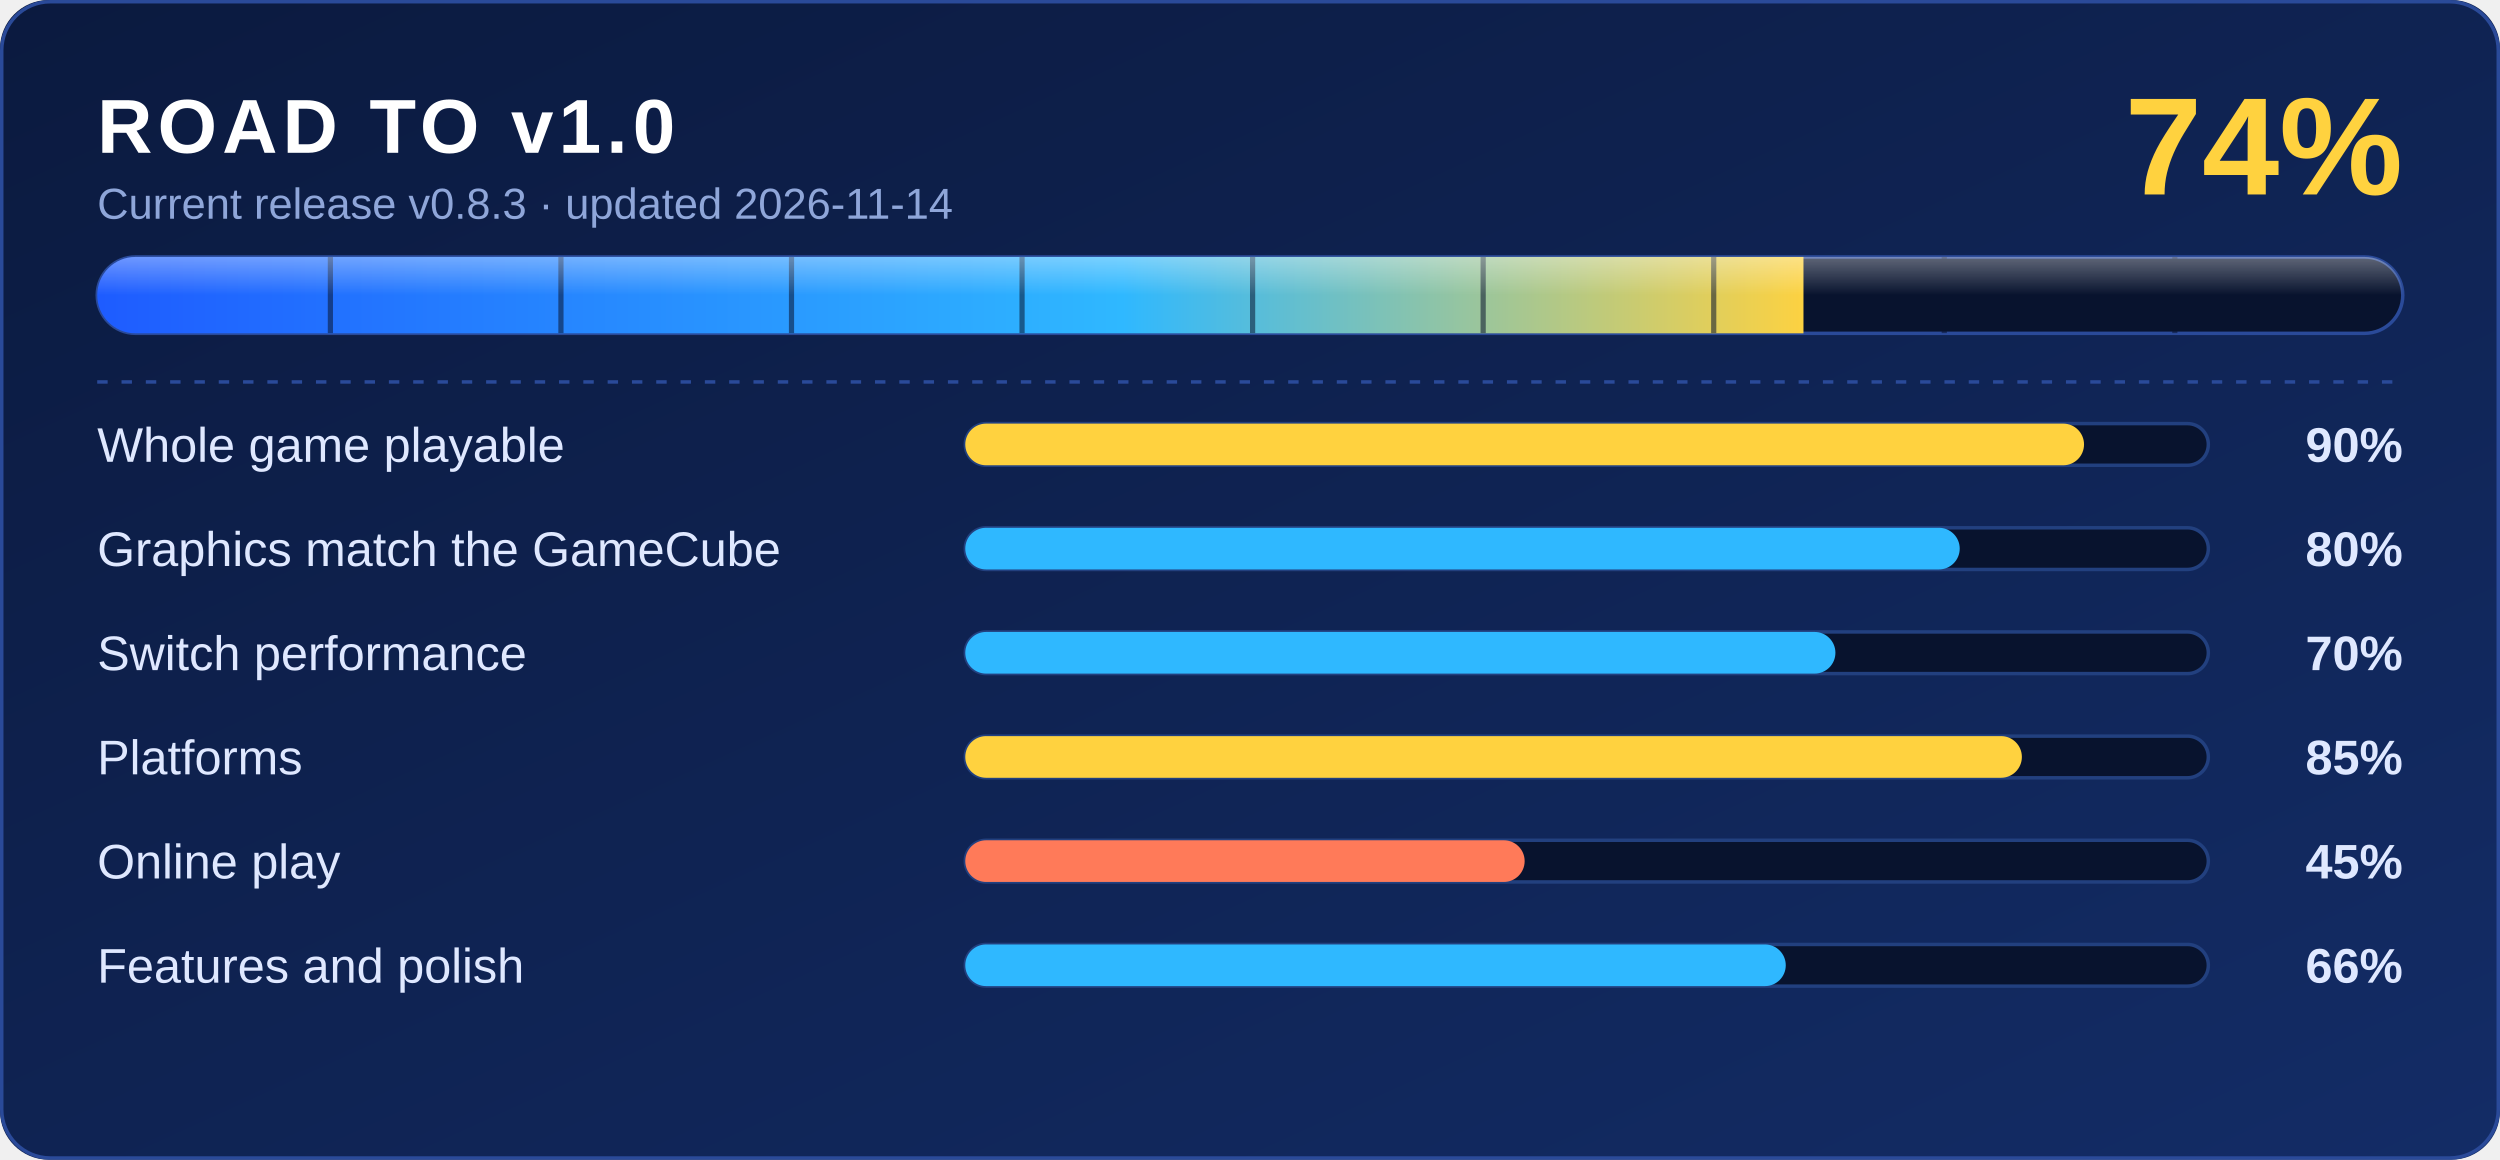
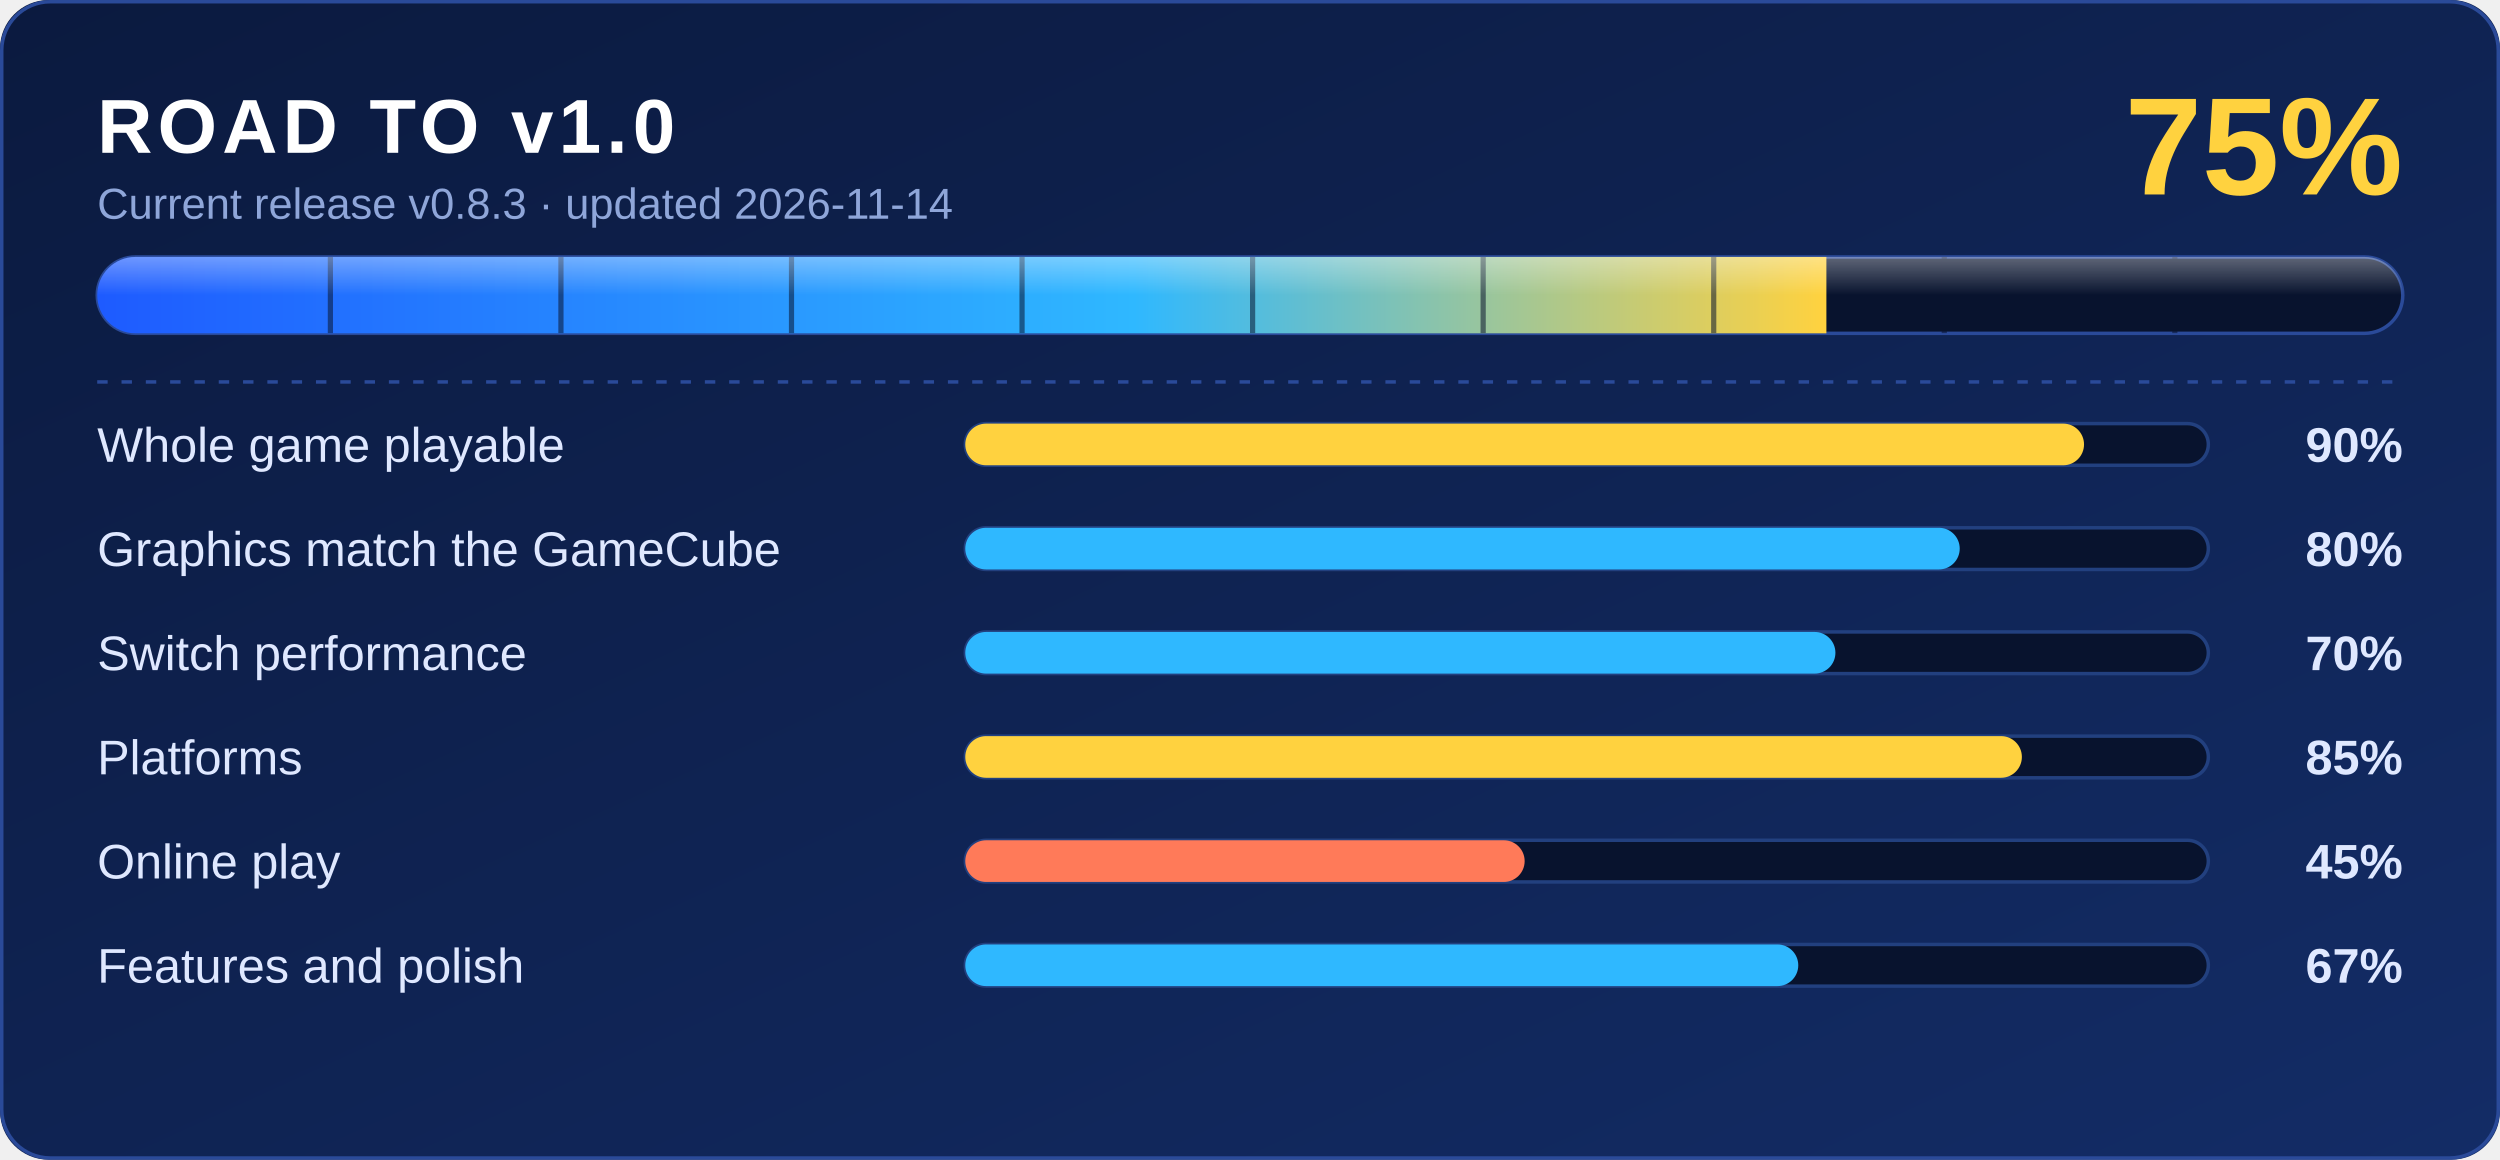
- <svg xmlns="http://www.w3.org/2000/svg" width="720" height="334" viewBox="0 0 720 334" role="img" aria-label="Road to v1.0: 74% done">
+ <svg xmlns="http://www.w3.org/2000/svg" width="720" height="334" viewBox="0 0 720 334" role="img" aria-label="Road to v1.0: 75% done">
  <defs>
    <linearGradient id="bg" x1="0" y1="0" x2="1" y2="1">
      <stop offset="0" stop-color="#0b1a3f" />
      <stop offset="1" stop-color="#132c66" />
    </linearGradient>
    <linearGradient id="fill" x1="0" y1="0" x2="1" y2="0">
      <stop offset="0" stop-color="#1e5bff" />
      <stop offset="0.6" stop-color="#2fb8ff" />
      <stop offset="1" stop-color="#ffd23f" />
    </linearGradient>
    <linearGradient id="shine" x1="0" y1="0" x2="0" y2="1">
      <stop offset="0" stop-color="#fff" stop-opacity="0.35" />
      <stop offset="0.5" stop-color="#fff" stop-opacity="0" />
    </linearGradient>
    <clipPath id="barclip">
      <rect x="28" y="74" width="664" height="22" rx="11" />
    </clipPath>
  </defs>
  <rect width="720" height="334" rx="14" fill="url(#bg)" />
  <rect x="0.5" y="0.5" width="719" height="333" rx="14" fill="none" stroke="#2a4a99" />
  <g font-family="'Segoe UI', -apple-system, 'Helvetica Neue', Arial, sans-serif">
    <text x="28" y="44" fill="#ffffff" font-size="22" font-weight="700" letter-spacing="1.5">ROAD TO v1.0</text>
    <text x="28" y="63" fill="#8fa6d9" font-size="12.5">Current release v0.8.3 · updated 2026-11-14</text>
-     <text x="692" y="56" fill="#ffd23f" font-size="40" font-weight="800" text-anchor="end">74%</text>
+     <text x="692" y="56" fill="#ffd23f" font-size="40" font-weight="800" text-anchor="end">75%</text>
    <rect x="28" y="74" width="664" height="22" rx="11" fill="#08132e" stroke="#2a4a99" />
    <g clip-path="url(#barclip)">
-       <rect x="28" y="74" width="491.4" height="22" fill="url(#fill)" />
+       <rect x="28" y="74" width="498.0" height="22" fill="url(#fill)" />
      <rect x="94.4" y="74" width="1.5" height="22" fill="#08132e" opacity="0.55" />
      <rect x="160.8" y="74" width="1.5" height="22" fill="#08132e" opacity="0.55" />
      <rect x="227.2" y="74" width="1.5" height="22" fill="#08132e" opacity="0.55" />
      <rect x="293.6" y="74" width="1.5" height="22" fill="#08132e" opacity="0.55" />
      <rect x="360.0" y="74" width="1.5" height="22" fill="#08132e" opacity="0.55" />
      <rect x="426.4" y="74" width="1.5" height="22" fill="#08132e" opacity="0.55" />
      <rect x="492.8" y="74" width="1.5" height="22" fill="#08132e" opacity="0.55" />
      <rect x="559.2" y="74" width="1.5" height="22" fill="#08132e" opacity="0.55" />
      <rect x="625.6" y="74" width="1.5" height="22" fill="#08132e" opacity="0.55" />
      <rect x="28" y="74" width="664" height="22" fill="url(#shine)" />
    </g>
    <line x1="28" y1="110" x2="692" y2="110" stroke="#2a4a99" stroke-dasharray="3 4" />
    <text x="28" y="133" fill="#dfe8ff" font-size="14">Whole game playable</text>
    <rect x="278" y="122" width="358" height="12" rx="6" fill="#08132e" stroke="#22407f" />
    <rect x="278" y="122" width="322.2" height="12" rx="6" fill="#ffd23f" />
    <text x="692" y="133" fill="#dfe8ff" font-size="14" font-weight="600" text-anchor="end">90%</text>
    <text x="28" y="163" fill="#dfe8ff" font-size="14">Graphics match the GameCube</text>
    <rect x="278" y="152" width="358" height="12" rx="6" fill="#08132e" stroke="#22407f" />
    <rect x="278" y="152" width="286.4" height="12" rx="6" fill="#2fb8ff" />
    <text x="692" y="163" fill="#dfe8ff" font-size="14" font-weight="600" text-anchor="end">80%</text>
    <text x="28" y="193" fill="#dfe8ff" font-size="14">Switch performance</text>
    <rect x="278" y="182" width="358" height="12" rx="6" fill="#08132e" stroke="#22407f" />
    <rect x="278" y="182" width="250.6" height="12" rx="6" fill="#2fb8ff" />
    <text x="692" y="193" fill="#dfe8ff" font-size="14" font-weight="600" text-anchor="end">70%</text>
    <text x="28" y="223" fill="#dfe8ff" font-size="14">Platforms</text>
    <rect x="278" y="212" width="358" height="12" rx="6" fill="#08132e" stroke="#22407f" />
    <rect x="278" y="212" width="304.3" height="12" rx="6" fill="#ffd23f" />
    <text x="692" y="223" fill="#dfe8ff" font-size="14" font-weight="600" text-anchor="end">85%</text>
    <text x="28" y="253" fill="#dfe8ff" font-size="14">Online play</text>
    <rect x="278" y="242" width="358" height="12" rx="6" fill="#08132e" stroke="#22407f" />
    <rect x="278" y="242" width="161.1" height="12" rx="6" fill="#ff7a59" />
    <text x="692" y="253" fill="#dfe8ff" font-size="14" font-weight="600" text-anchor="end">45%</text>
    <text x="28" y="283" fill="#dfe8ff" font-size="14">Features and polish</text>
    <rect x="278" y="272" width="358" height="12" rx="6" fill="#08132e" stroke="#22407f" />
-     <rect x="278" y="272" width="236.3" height="12" rx="6" fill="#2fb8ff" />
-     <text x="692" y="283" fill="#dfe8ff" font-size="14" font-weight="600" text-anchor="end">66%</text>
+     <rect x="278" y="272" width="239.9" height="12" rx="6" fill="#2fb8ff" />
+     <text x="692" y="283" fill="#dfe8ff" font-size="14" font-weight="600" text-anchor="end">67%</text>
  </g>
</svg>
